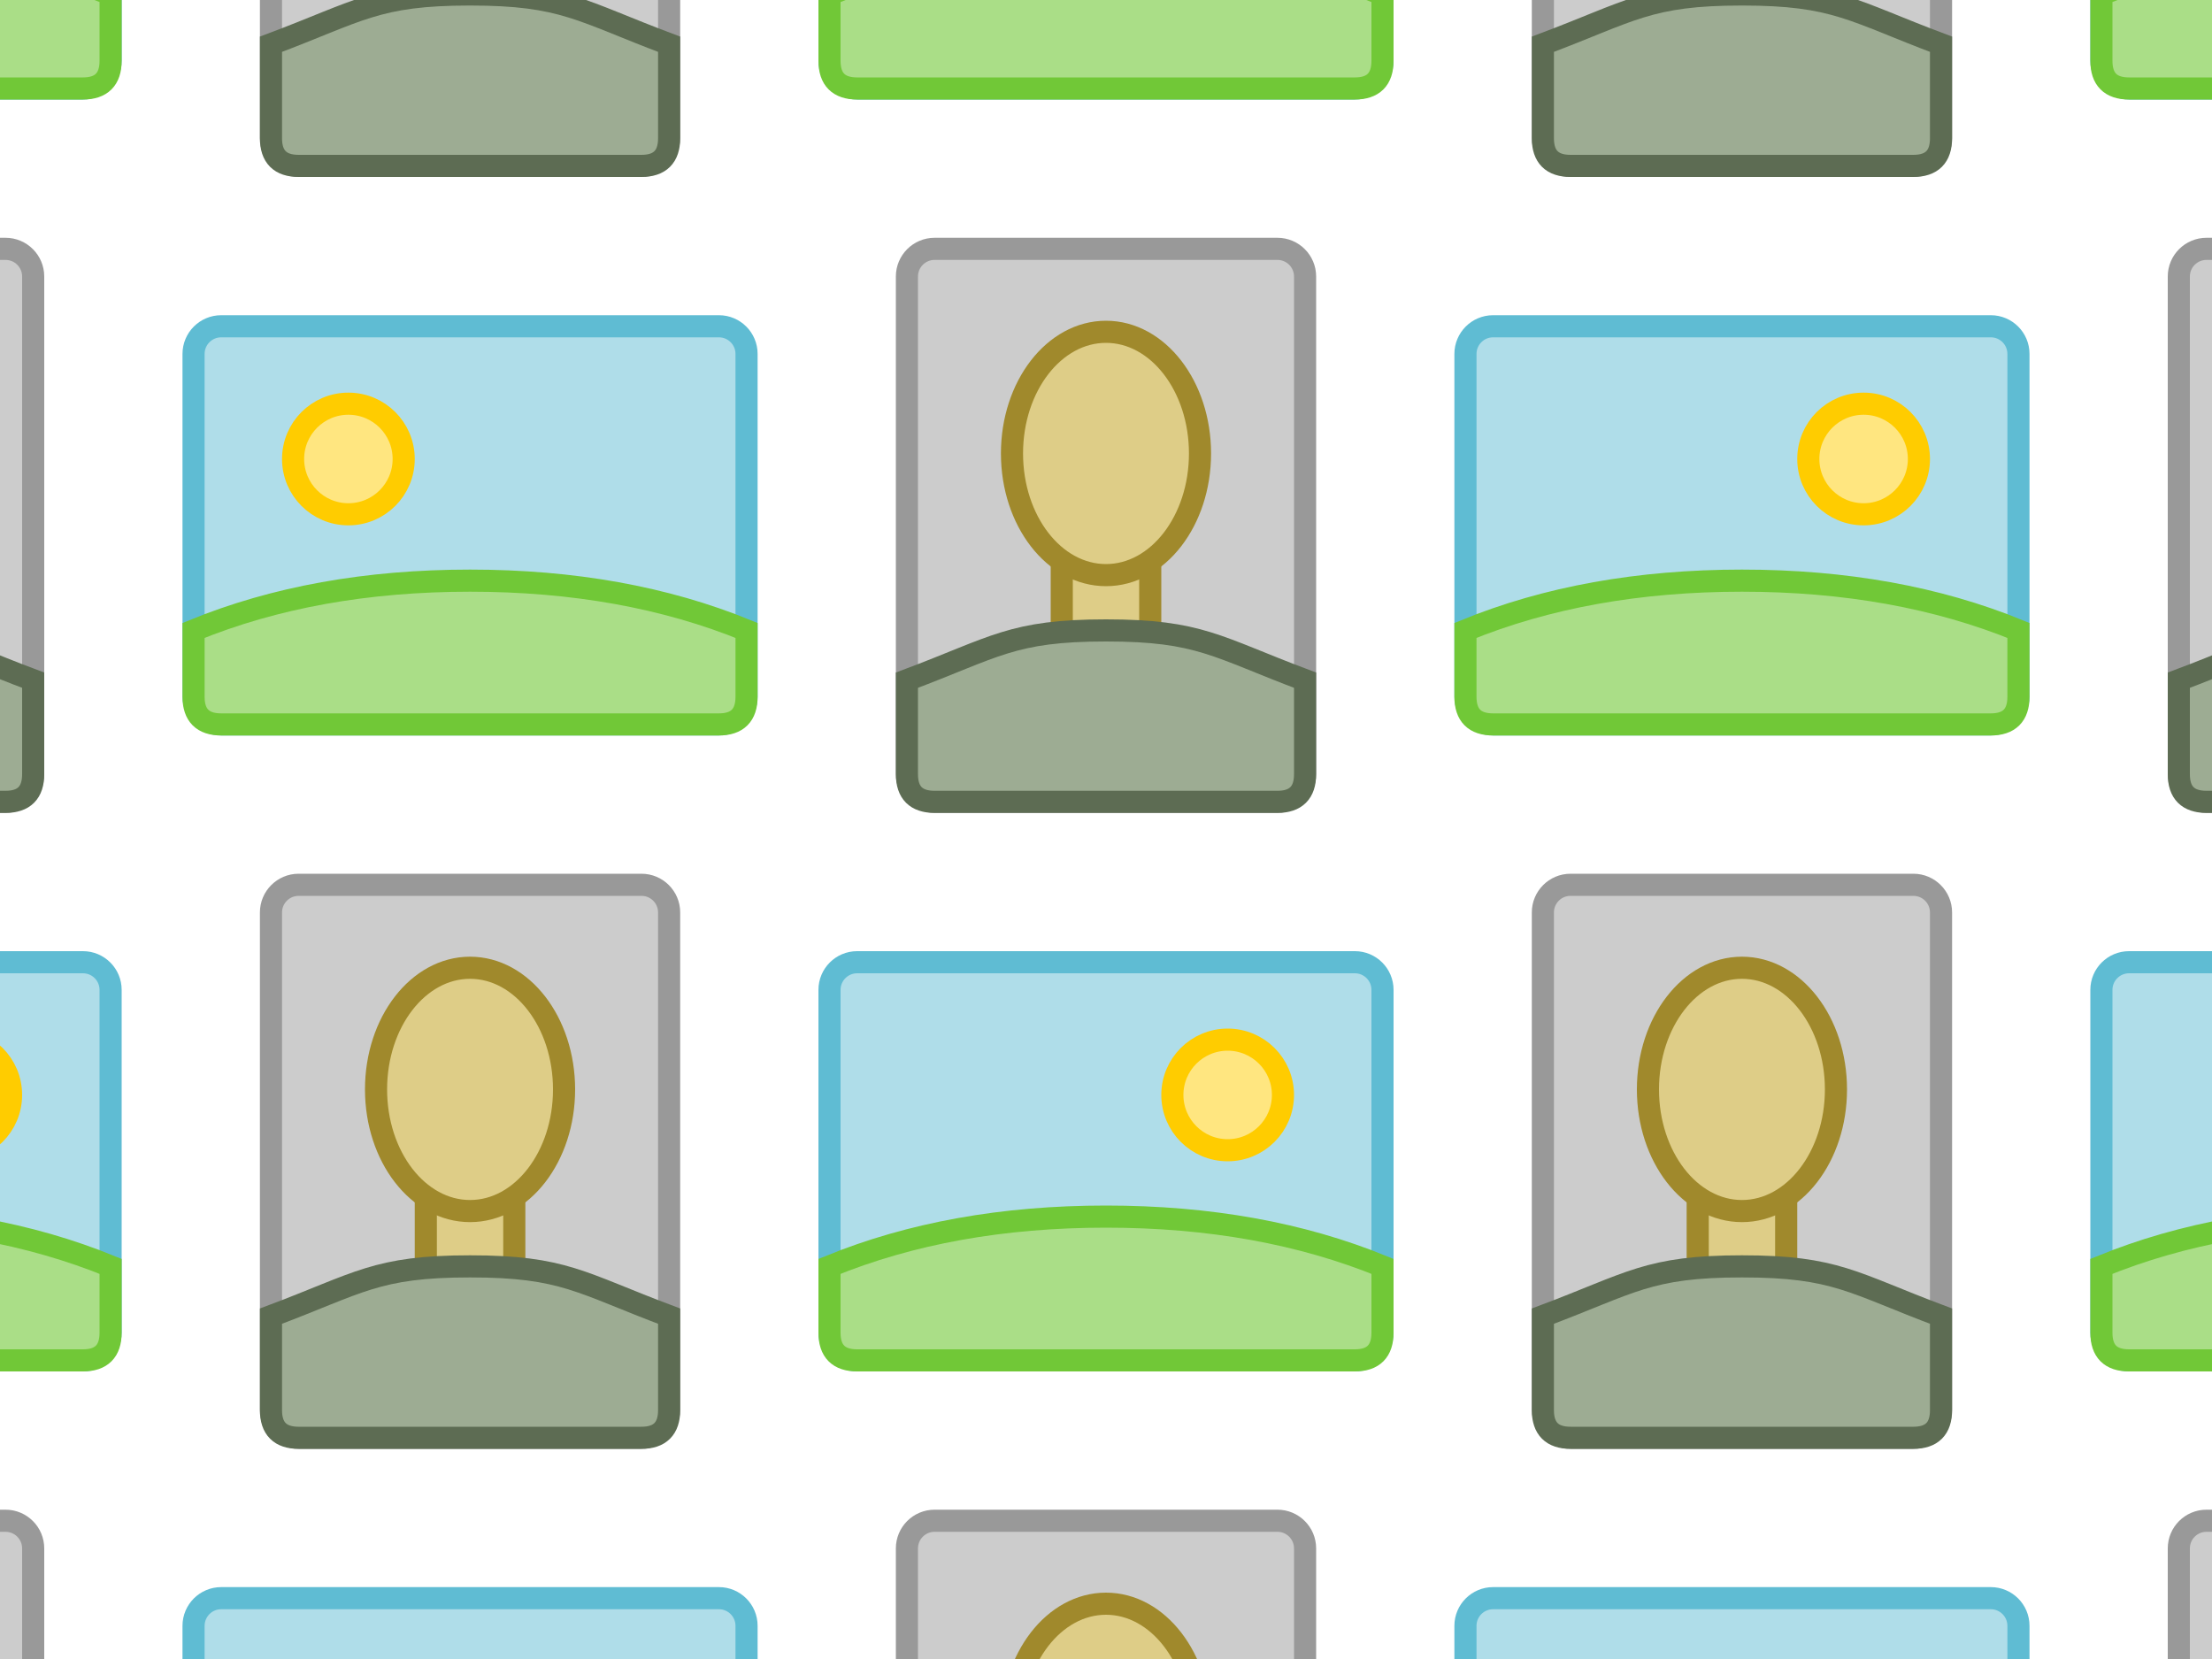
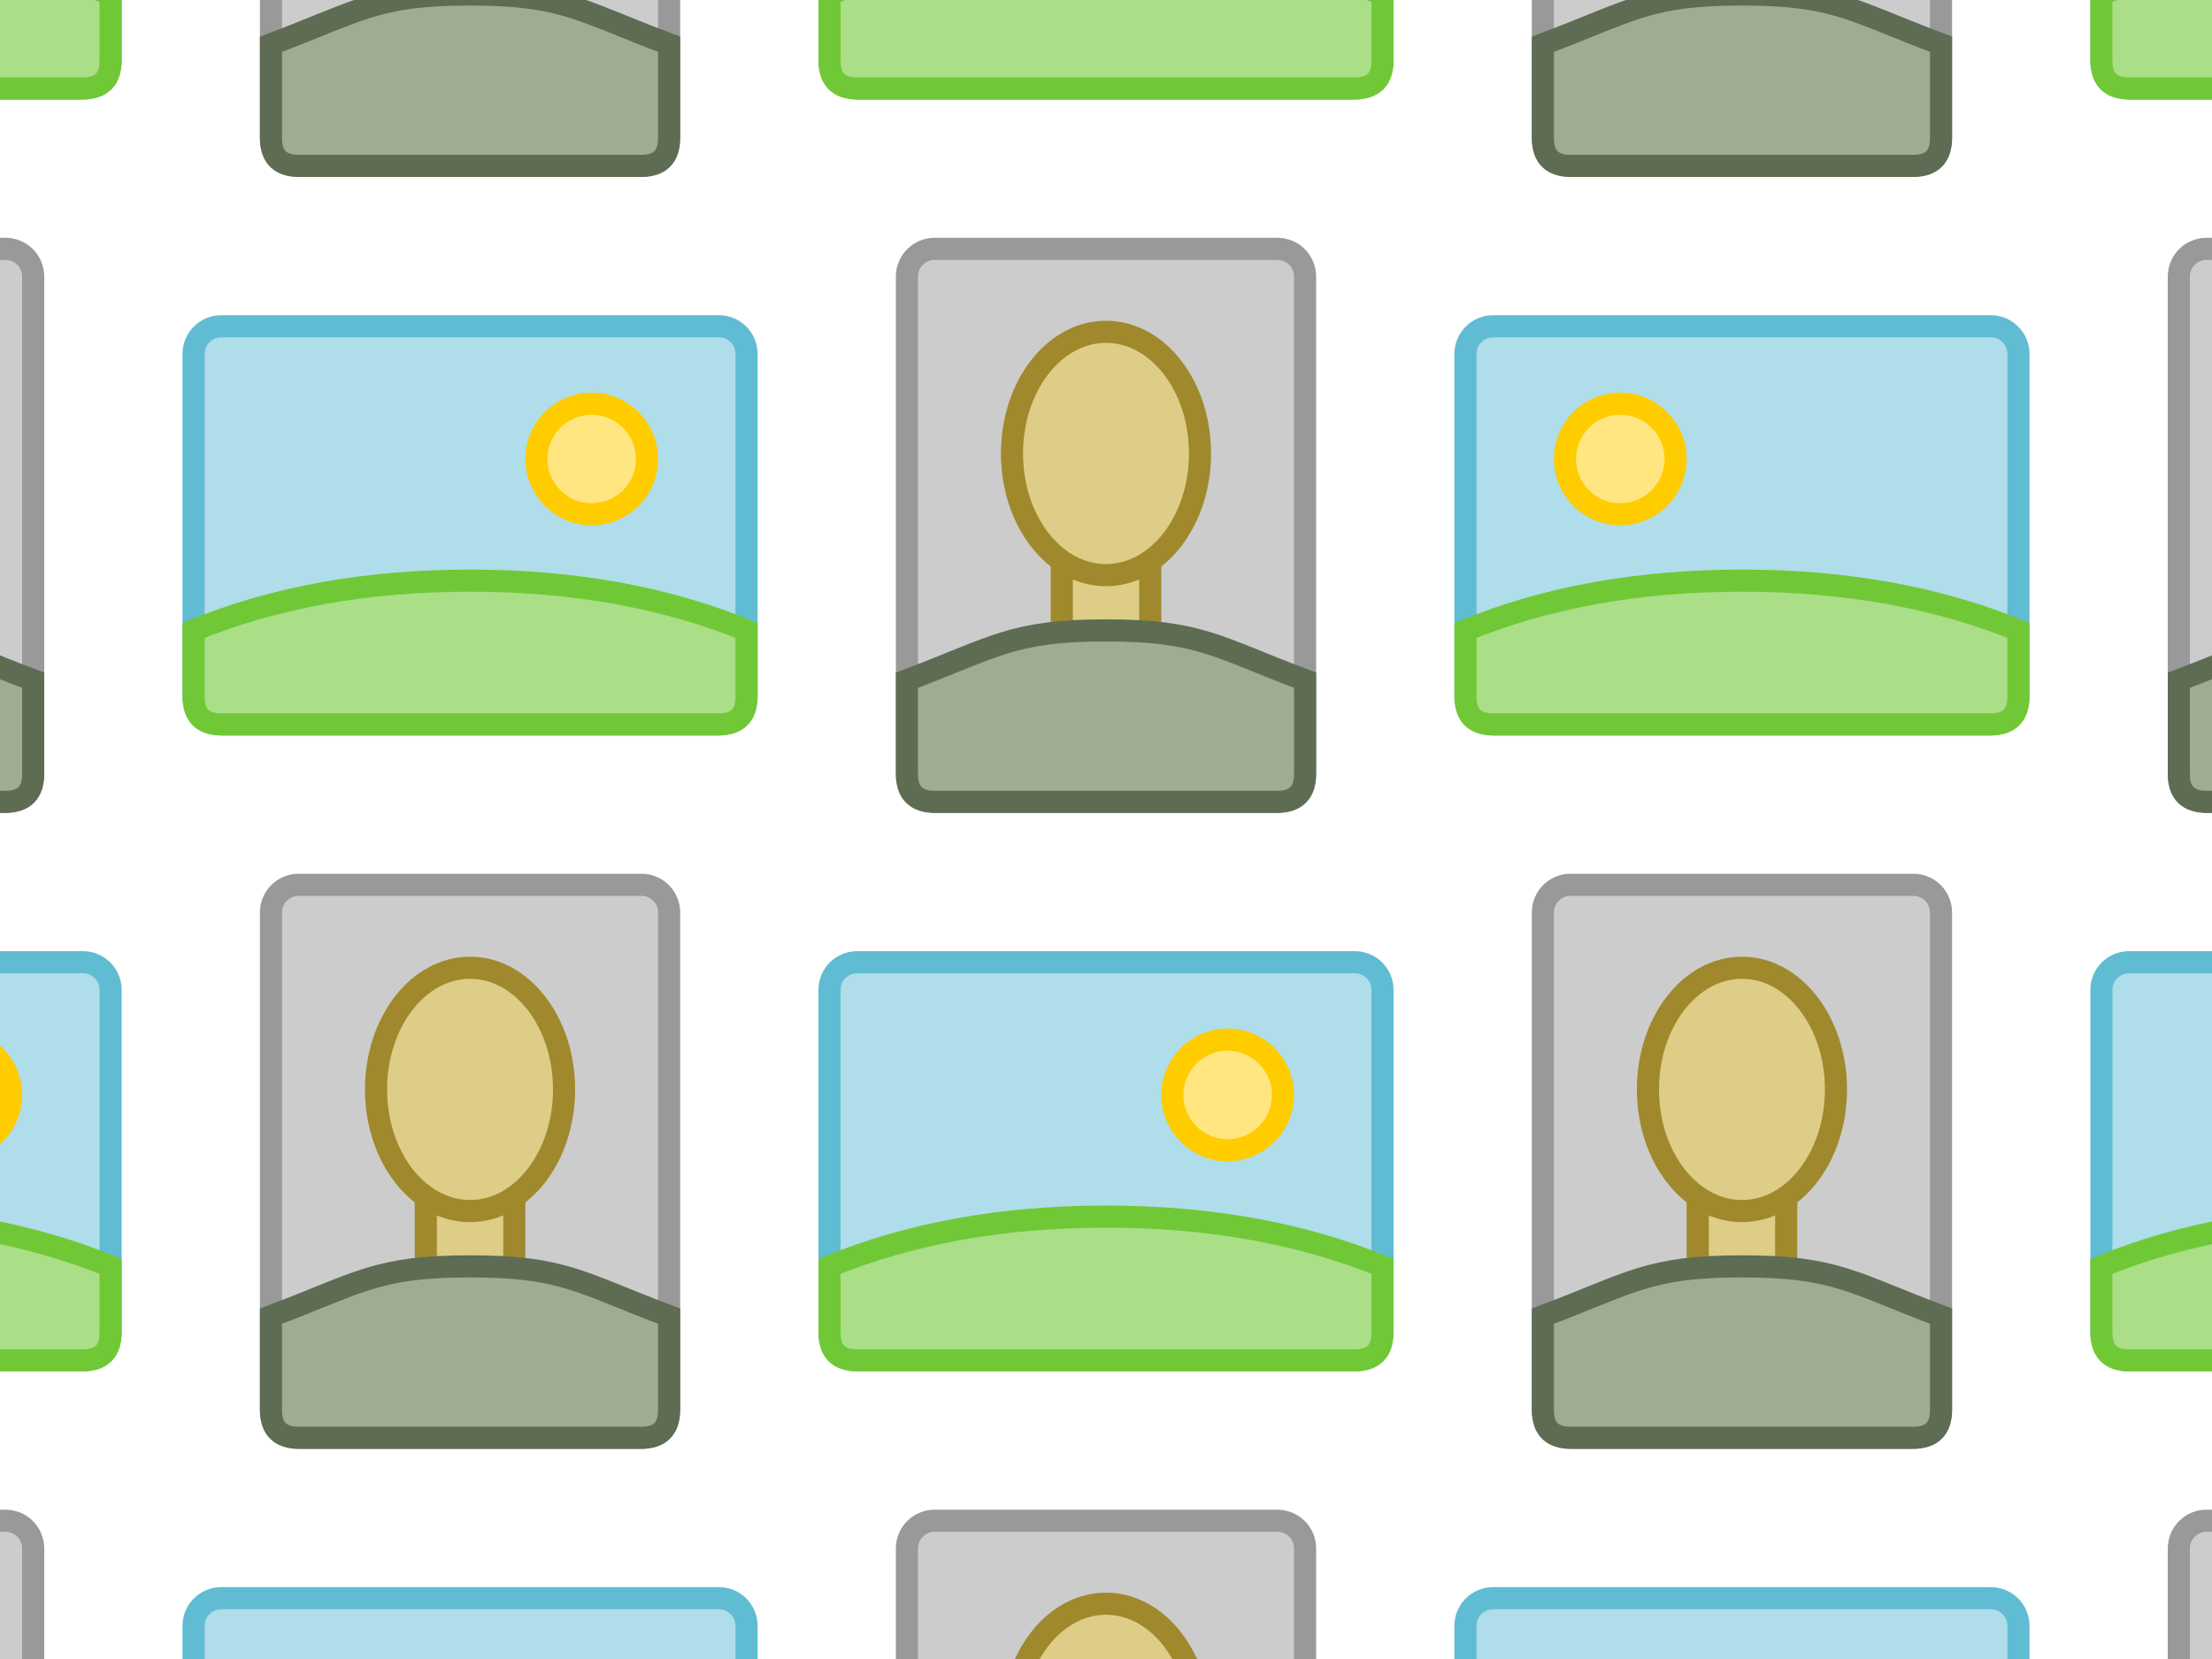
<svg xmlns="http://www.w3.org/2000/svg" xmlns:xlink="http://www.w3.org/1999/xlink" width="400" height="300">
  <g id="a" stroke-width="4" transform="translate(130 9)">
    <rect width="72" height="100" x="34" y="36" fill="#ccc" stroke="#999" rx="5" ry="5" />
    <g fill="#decd87" stroke="#a0892c">
      <rect width="16" height="21" x="62" y="89" rx="0" ry="0" />
      <ellipse cx="70" cy="73" rx="17" ry="22" />
    </g>
    <path fill="#9dac93" stroke="#5d6c53" d="M70 105c-17 0-20 3-36 9v17q0 5 5 5h62q5 0 5-5v-17c-16-6-19-9-36-9z" />
  </g>
  <g id="b" stroke-width="4" transform="translate(12 124)">
    <rect width="100" height="72" x="138" y="50" fill="#afdde9" stroke="#5fbcd3" rx="5" ry="5" />
    <circle cx="210" cy="74" r="10" fill="#ffe680" stroke="#fc0" />
    <path fill="#aade87" stroke="#71c837" d="M188 96q-28 0-50 9v12q0 5 5 5h90q5 0 5-5v-12q-22-9-50-9z" />
  </g>
-   <use xlink:href="#a" id="c" x="0" y="0" transform="translate(115 115)" />
-   <use xlink:href="#b" id="d" x="0" y="0" transform="translate(115 -115)" />
-   <use xlink:href="#a" id="e" x="0" y="0" transform="translate(-230)" />
-   <use xlink:href="#b" id="g" x="0" y="0" transform="translate(-230)" />
-   <use xlink:href="#c" id="h" x="0" y="0" transform="translate(-230)" />
-   <use xlink:href="#d" id="f" x="0" y="0" transform="matrix(-1 0 0 1 400 0)" />
-   <use xlink:href="#a" id="i" x="0" y="0" transform="translate(0 230)" />
-   <use xlink:href="#d" transform="translate(0 230)" />
-   <use xlink:href="#e" transform="translate(0 230)" />
-   <use xlink:href="#f" transform="translate(0 230)" />
-   <use xlink:href="#b" id="j" x="0" y="0" transform="translate(0 -230)" />
-   <use xlink:href="#c" transform="translate(0 -230)" />
-   <use xlink:href="#g" transform="translate(0 -230)" />
-   <use xlink:href="#h" transform="translate(0 -230)" />
  <use xlink:href="#a" transform="translate(230)" />
+   <use xlink:href="#a" transform="translate(0 230)" />
+   <use xlink:href="#a" transform="translate(-230)" />
+   <use xlink:href="#a" transform="translate(-115 -115)" />
+   <use xlink:href="#a" transform="translate(115 -115)" />
+   <use xlink:href="#a" transform="translate(115 115)" />
+   <use xlink:href="#a" transform="translate(-230 230)" />
+   <use xlink:href="#a" transform="translate(230 230)" />
+   <use xlink:href="#b" transform="translate(0 -230)" />
  <use xlink:href="#b" transform="translate(230)" />
-   <use xlink:href="#i" transform="translate(230)" />
-   <use xlink:href="#j" transform="translate(230)" />
+   <use xlink:href="#b" transform="matrix(-1 0 0 1 515 -115)" />
+   <use xlink:href="#b" transform="translate(115 115)" />
+   <use xlink:href="#b" transform="translate(230 -230)" />
+   <use xlink:href="#b" transform="translate(-115 115)" />
+   <use xlink:href="#b" transform="translate(-115 -115)" />
+   <use xlink:href="#b" transform="translate(-230 -230)" />
+   <use xlink:href="#b" transform="translate(-230)" />
+   <use xlink:href="#a" transform="translate(-115 115)" />
</svg>
